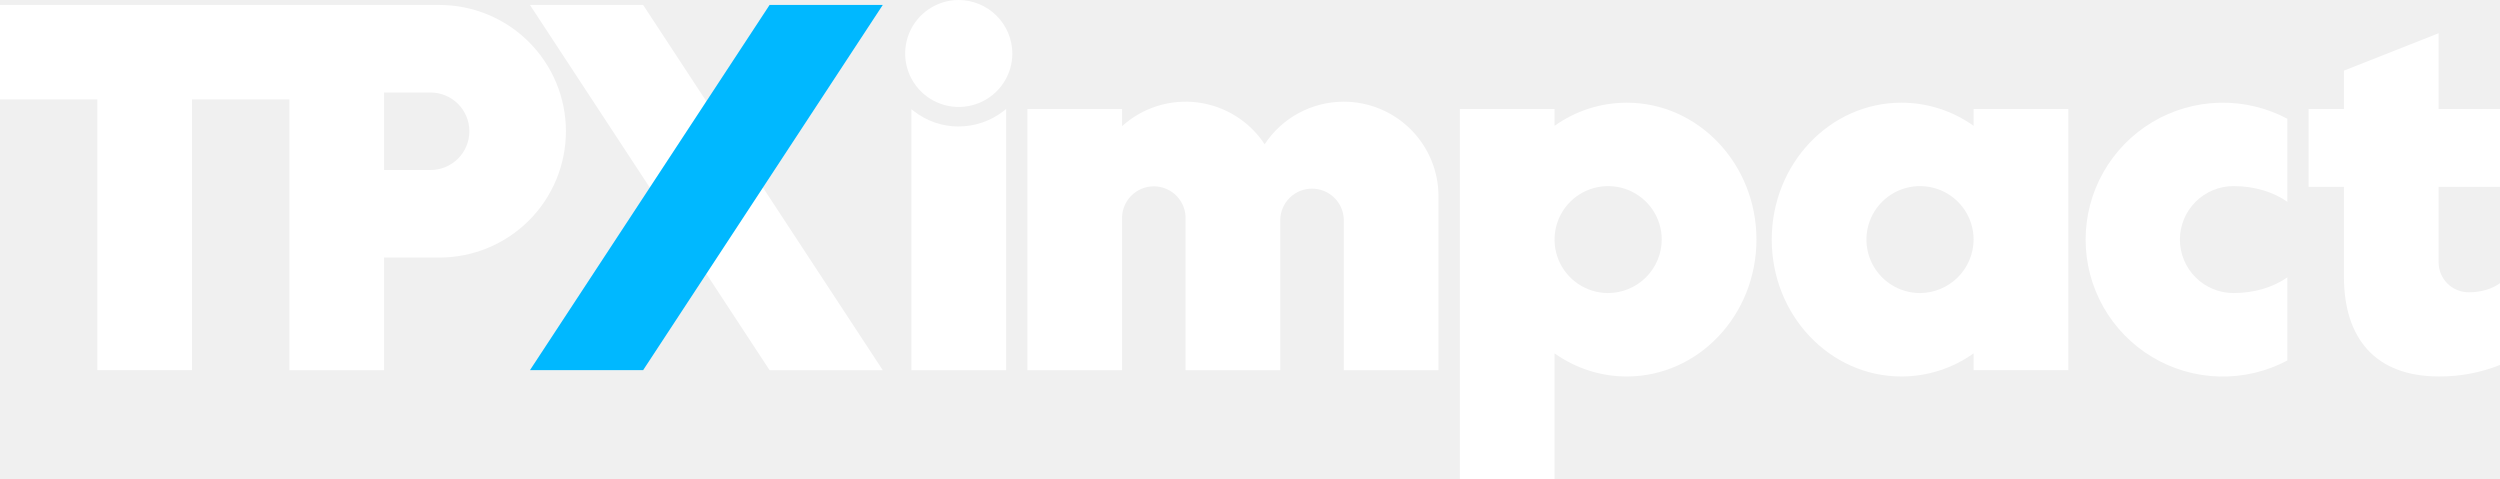
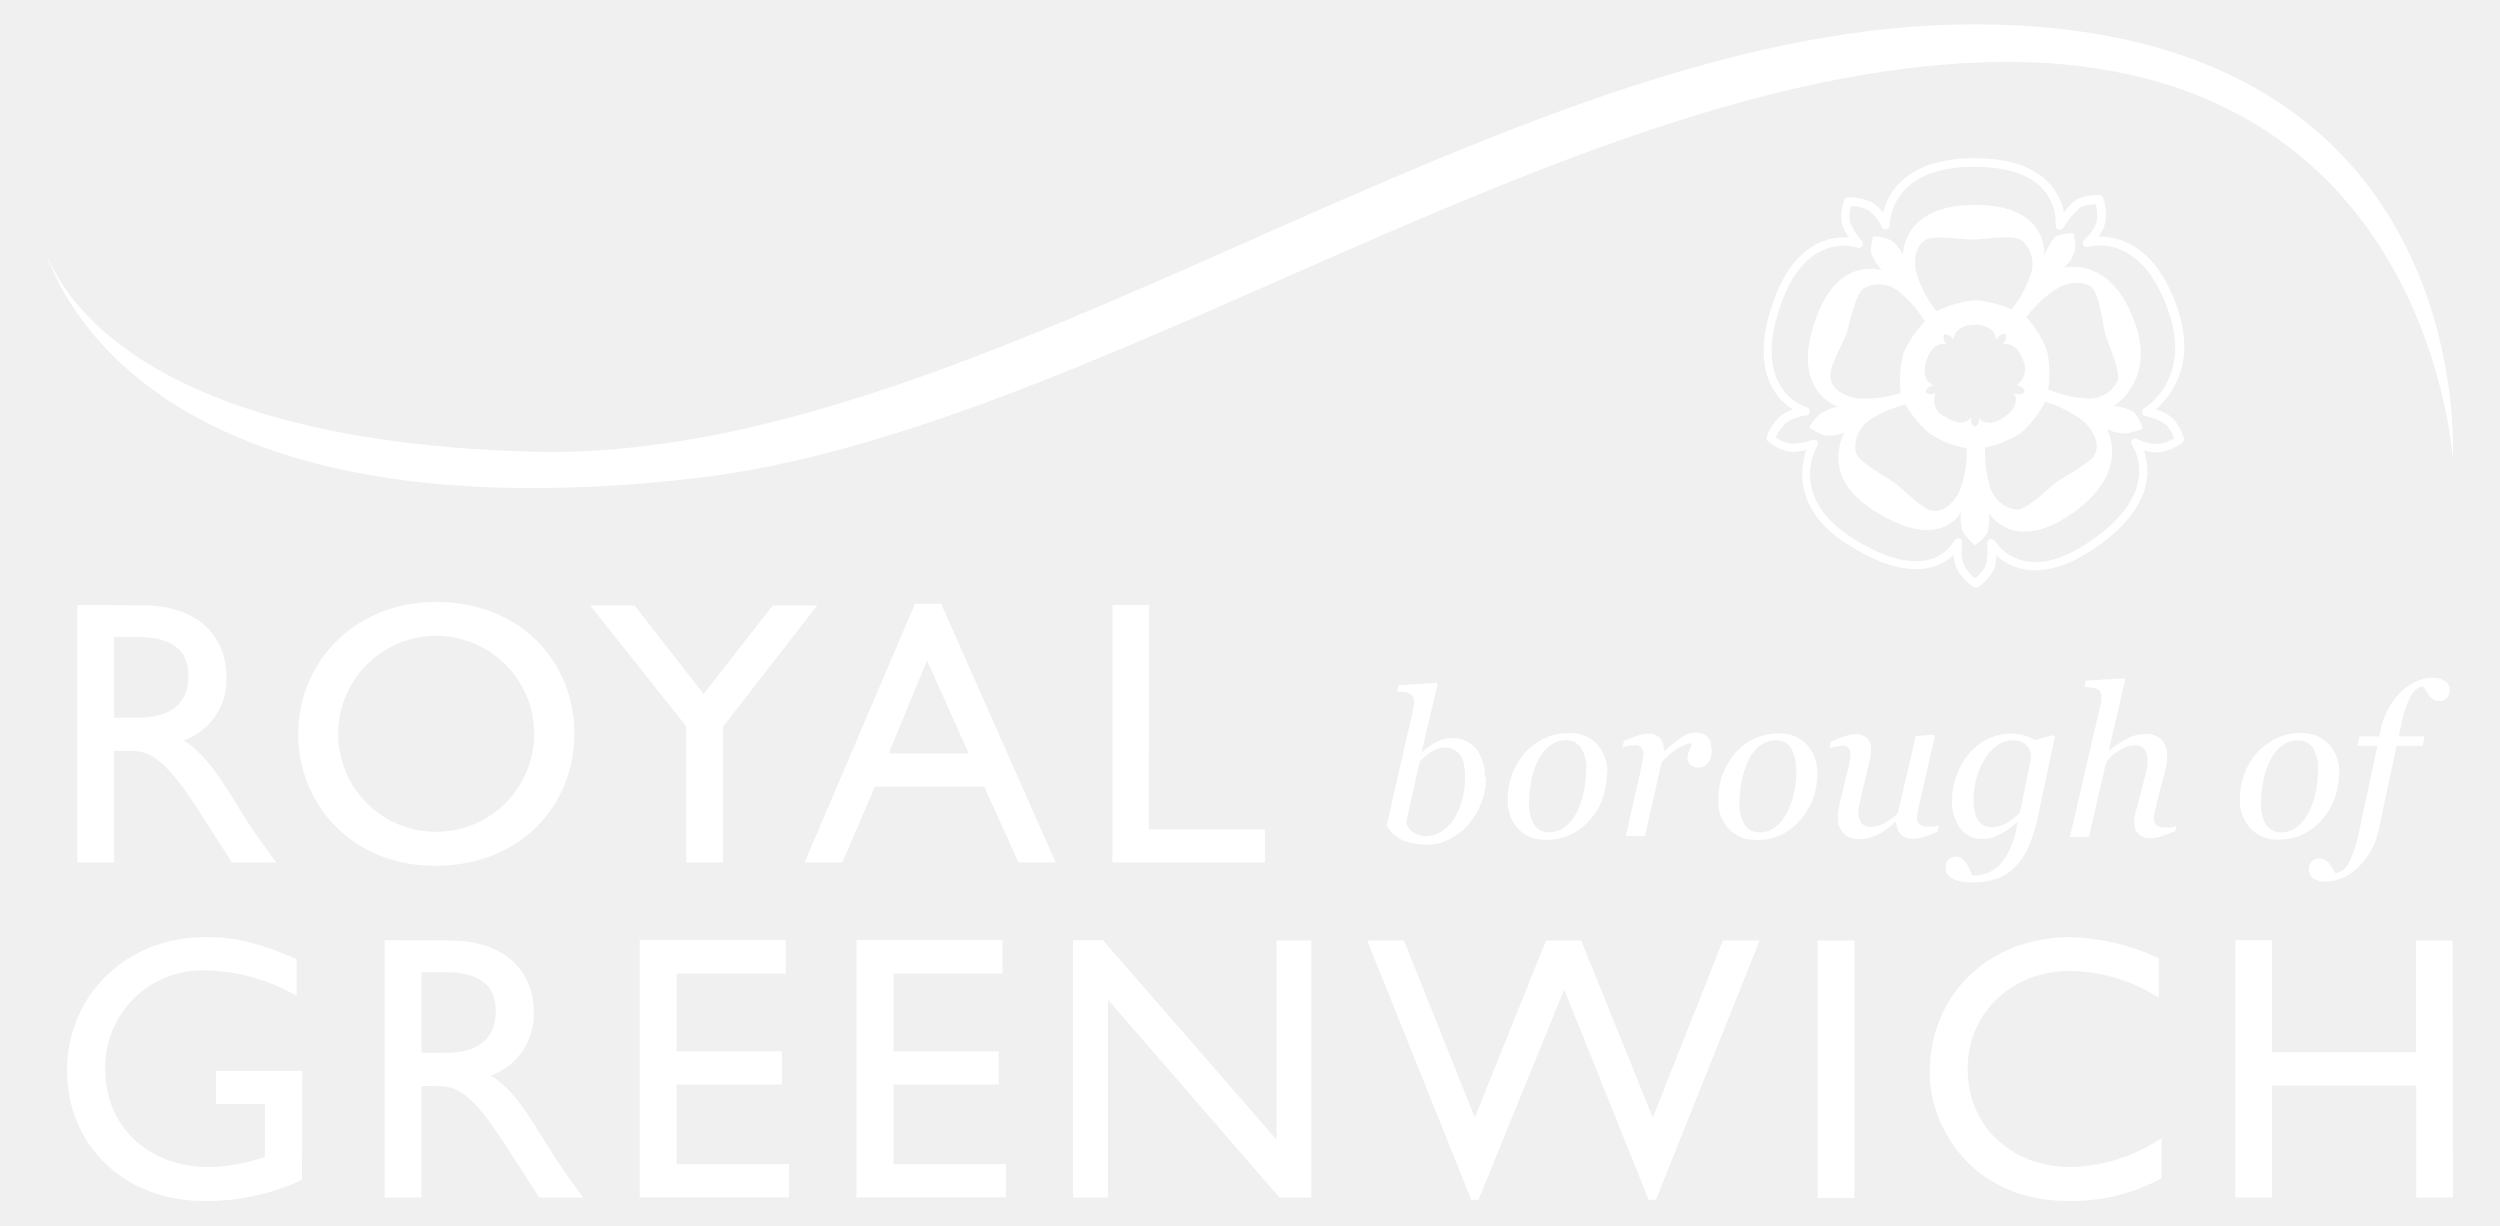
- <svg xmlns="http://www.w3.org/2000/svg" width="214" height="41" viewBox="0 0 214 41" fill="none">
-   <g clip-path="url(#clip0)">
-     <path d="M115.028 8.704C113.685 8.704 112.362 9.037 111.18 9.672C109.997 10.309 108.992 11.228 108.254 12.348C107.612 11.373 106.767 10.547 105.775 9.93C104.784 9.312 103.67 8.916 102.51 8.768C101.35 8.621 100.172 8.726 99.057 9.077C97.942 9.427 96.917 10.015 96.051 10.799V9.33H87.945V31.688H96.051V18.797C96.033 18.429 96.09 18.062 96.218 17.718C96.346 17.373 96.543 17.058 96.797 16.792C97.052 16.526 97.357 16.314 97.696 16.169C98.034 16.024 98.399 15.95 98.767 15.95C99.135 15.95 99.5 16.024 99.839 16.169C100.177 16.314 100.483 16.526 100.737 16.792C100.991 17.058 101.188 17.373 101.316 17.718C101.445 18.062 101.501 18.429 101.483 18.797V31.688H109.589V18.797C109.606 18.088 109.901 17.415 110.409 16.92C110.917 16.425 111.599 16.148 112.309 16.148C113.019 16.148 113.701 16.425 114.21 16.92C114.718 17.415 115.012 18.088 115.029 18.797V31.688H123.135V16.801C123.135 14.653 122.28 12.594 120.759 11.076C119.237 9.557 117.173 8.704 115.021 8.704" fill="#FFFFFF" />
-     <path d="M137.635 25.086C136.729 25.082 135.844 24.81 135.092 24.304C134.341 23.799 133.756 23.082 133.412 22.245C133.068 21.409 132.98 20.489 133.16 19.602C133.339 18.715 133.778 17.902 134.42 17.264C135.063 16.625 135.88 16.192 136.769 16.017C137.659 15.842 138.58 15.934 139.417 16.281C140.254 16.628 140.97 17.215 141.473 17.967C141.976 18.719 142.245 19.604 142.245 20.508C142.239 21.724 141.751 22.889 140.887 23.747C140.023 24.605 138.854 25.086 137.635 25.086ZM139.249 8.79C137.033 8.791 134.872 9.484 133.071 10.771V9.33H124.965V41H133.071V30.246C134.872 31.533 137.033 32.225 139.249 32.227C145.38 32.227 150.352 26.98 150.352 20.508C150.352 14.036 145.38 8.79 139.249 8.79Z" fill="#FFFFFF" />
-     <path d="M164.377 25.086C163.468 25.091 162.579 24.826 161.822 24.326C161.064 23.826 160.472 23.112 160.122 22.276C159.771 21.44 159.677 20.519 159.851 19.629C160.026 18.74 160.461 17.922 161.101 17.279C161.742 16.637 162.559 16.198 163.45 16.02C164.341 15.841 165.264 15.931 166.104 16.276C166.944 16.622 167.661 17.209 168.167 17.962C168.672 18.716 168.941 19.602 168.941 20.508C168.934 21.716 168.451 22.872 167.597 23.729C166.744 24.585 165.587 25.072 164.377 25.086ZM168.941 10.771C167.139 9.484 164.979 8.791 162.763 8.79C156.632 8.79 151.66 14.036 151.66 20.508C151.66 26.98 156.632 32.227 162.763 32.227C164.979 32.226 167.14 31.533 168.941 30.246V31.686H177.049V9.33H168.941V10.771Z" fill="#FFFFFF" />
-     <path d="M178.529 20.508C178.528 22.532 179.053 24.522 180.051 26.283C181.05 28.045 182.489 29.518 184.227 30.561C185.966 31.602 187.946 32.178 189.973 32.229C192.001 32.281 194.007 31.808 195.797 30.857V23.739C194.617 24.577 192.981 25.086 191.188 25.086C189.971 25.086 188.805 24.604 187.944 23.745C187.084 22.887 186.6 21.722 186.6 20.508C186.6 19.294 187.084 18.13 187.944 17.271C188.805 16.413 189.971 15.93 191.188 15.93C192.987 15.93 194.624 16.439 195.797 17.277V10.166C194.007 9.215 192.001 8.742 189.973 8.794C187.946 8.845 185.966 9.42 184.227 10.462C182.489 11.504 181.05 12.978 180.051 14.74C179.053 16.501 178.528 18.491 178.529 20.515" fill="#FFFFFF" />
-     <path d="M82.048 2.67531e-10C81.141 0.004 80.257 0.276 79.505 0.782C78.753 1.287 78.168 2.004 77.825 2.841C77.481 3.678 77.393 4.598 77.572 5.484C77.752 6.371 78.19 7.184 78.833 7.823C79.475 8.461 80.293 8.895 81.182 9.07C82.071 9.244 82.993 9.153 83.83 8.805C84.667 8.458 85.382 7.872 85.885 7.119C86.389 6.367 86.657 5.483 86.657 4.578C86.651 3.362 86.163 2.197 85.3 1.34C84.436 0.482 83.267 -1.31074e-05 82.048 2.67531e-10Z" fill="#FFFFFF" />
-     <path d="M82.039 10.828C80.658 10.826 79.317 10.364 78.23 9.514C78.157 9.458 78.087 9.399 78.018 9.342V31.688H86.123V9.33C86.049 9.391 85.975 9.452 85.899 9.511C84.795 10.366 83.437 10.829 82.039 10.825" fill="#FFFFFF" />
-     <path d="M214 15.998V9.33H208.745V2.845L200.64 6.045V9.33H197.619V15.998H200.64V23.682C200.64 28.971 203.338 32.224 208.768 32.224C210.56 32.239 212.337 31.904 214 31.238V24.239C213.341 24.722 212.415 25.019 211.33 25.019C210.652 25.023 210 24.759 209.516 24.286C209.032 23.812 208.755 23.167 208.745 22.491V15.998H214Z" fill="#FFFFFF" />
-     <path d="M36.854 14.552H32.875V7.919H36.854C37.736 7.919 38.581 8.269 39.204 8.891C39.828 9.512 40.178 10.356 40.178 11.236C40.178 12.115 39.828 12.959 39.204 13.581C38.581 14.203 37.736 14.552 36.854 14.552ZM37.608 0.425H0V8.509H8.331V31.686H16.437V8.509H24.77V31.688H32.875V22.047H37.608C40.482 22.047 43.238 20.908 45.27 18.881C47.301 16.853 48.443 14.103 48.443 11.236C48.443 8.368 47.301 5.618 45.27 3.591C43.238 1.563 40.482 0.424 37.608 0.424" fill="#FFFFFF" />
-     <path d="M45.364 0.424L65.877 31.688H75.565L55.052 0.424H45.364Z" fill="#FFFFFF" />
-     <path d="M55.052 31.686L75.565 0.424H65.877L45.364 31.686H55.052Z" fill="#00B8FF" />
-   </g>
-   <defs>
-     <clipPath id="clip0">
-       <rect width="214" height="41" fill="white" />
-     </clipPath>
-   </defs>
+ <svg xmlns="http://www.w3.org/2000/svg" width="204" height="100" viewBox="0 0 204 100" fill="none">
+   <path d="M9.31 58.56H11.25C14.48 58.56 15.4 56.9 15.37 55.15C15.37 53.15 14.17 51.98 11.25 51.98H9.31V58.56ZM11.59 49.39C15.84 49.39 18.48 51.64 18.48 55.27C18.523 56.386 18.209 57.486 17.583 58.411C16.957 59.335 16.052 60.036 15 60.41C16.9 61.67 18.07 63.61 19.67 66.22C20.56 67.67 21.09 68.38 22.53 70.37H18.93L16.16 66.07C13.39 61.76 12.16 61.27 10.59 61.27H9.31V70.37H6.31V49.37L11.59 49.39ZM35.59 67.88C37.172 67.88 38.719 67.411 40.035 66.532C41.35 65.653 42.376 64.403 42.981 62.941C43.587 61.48 43.745 59.871 43.436 58.319C43.128 56.767 42.366 55.342 41.247 54.223C40.128 53.104 38.703 52.342 37.151 52.034C35.599 51.725 33.99 51.883 32.529 52.489C31.067 53.094 29.817 54.12 28.938 55.435C28.059 56.751 27.59 58.298 27.59 59.88C27.59 62.002 28.433 64.037 29.933 65.537C31.433 67.037 33.468 67.88 35.59 67.88ZM35.59 49.12C42.51 49.12 46.87 54.04 46.87 59.88C46.87 65.55 42.63 70.65 35.52 70.65C28.66 70.65 24.33 65.57 24.33 59.88C24.33 54.19 28.79 49.12 35.59 49.12M63.06 49.4H66.69L59 59.3V70.37H56V59.27L48.15 49.4H51.78L57.41 56.63L63.06 49.4ZM72.52 61.48H79.04L75.65 53.89L72.52 61.48ZM86.14 70.37H83.11L80.31 64.19H71.39L68.74 70.37H65.66L74.66 49.27H76.8L86.14 70.37ZM93.74 67.67H103.22V70.37H90.77V49.37H93.77L93.74 67.67ZM24.64 96.28C22.136 97.446 19.402 98.034 16.64 98C10.21 98 5.47 93.51 5.47 87.35C5.47 81.19 10.33 76.47 16.73 76.47C19.19 76.47 20.91 76.87 24.2 78.25V81.25C21.907 79.93 19.315 79.218 16.67 79.18C15.624 79.159 14.585 79.345 13.611 79.727C12.638 80.109 11.75 80.68 10.998 81.407C10.246 82.133 9.645 83.002 9.23 83.962C8.815 84.922 8.594 85.954 8.58 87V87.23C8.58 91.91 12.08 95.23 17.07 95.23C18.62 95.19 20.155 94.91 21.62 94.4V90.09H17.62V87.39H24.67L24.64 96.28ZM34.39 85.91H36.33C39.56 85.91 40.48 84.25 40.45 82.49C40.45 80.49 39.25 79.33 36.33 79.33H34.39V85.91ZM36.67 76.74C40.91 76.74 43.56 78.99 43.56 82.62C43.595 83.738 43.274 84.838 42.643 85.762C42.012 86.686 41.104 87.385 40.05 87.76C42 89 43.13 91 44.73 93.57C45.62 95.02 46.14 95.73 47.59 97.72H44L41.23 93.42C38.46 89.11 37.23 88.62 35.66 88.62H34.39V97.72H31.39V76.72L36.67 76.74ZM64.11 79.45H55.22V85.79H63.8V88.49H55.22V95H64.39V97.7H52.2V76.7H64.11V79.45ZM81.8 79.45H72.91V85.79H81.49V88.49H72.91V95H82.08V97.7H69.89V76.7H81.8V79.45ZM107 97.72H104.41L90.41 81.57V97.72H87.56V76.72H90L104.17 93V76.74H107V97.72ZM135.12 97.91H134.53L127.64 80.74L120.64 97.91H120.06L111.56 76.74H114.56L120.34 91.2L126.16 76.74H129.02L134.87 91.2L140.59 76.74H143.59L135.12 97.91ZM148.32 76.75H151.32V97.75H148.32V76.75ZM176.16 81.42C174.002 80.029 171.497 79.271 168.93 79.23C164.13 79.23 160.56 82.65 160.56 87.23C160.56 91.81 164.01 95.23 169.05 95.23C171.669 95.151 174.211 94.329 176.38 92.86V96.15C174.048 97.411 171.43 98.049 168.78 98C160.9 98 157.46 91.94 157.46 87.54C157.46 81.14 162.28 76.47 168.97 76.47C171.459 76.547 173.906 77.132 176.16 78.19V81.42ZM200.16 97.72H197.16V88.59H185.4V97.72H182.4V76.72H185.4V85.86H197.14V76.74H200.14L200.16 97.72ZM129.45 62.79C129.488 62.161 129.331 61.536 129 61C128.864 60.807 128.682 60.652 128.471 60.547C128.26 60.442 128.026 60.392 127.79 60.4C127.319 60.4 126.86 60.551 126.48 60.83C126.008 61.19 125.642 61.67 125.42 62.22C125.188 62.737 125.023 63.281 124.93 63.84C124.827 64.381 124.773 64.93 124.77 65.48C124.729 66.11 124.871 66.739 125.18 67.29C125.314 67.493 125.5 67.657 125.717 67.766C125.935 67.874 126.177 67.924 126.42 67.91C126.902 67.918 127.371 67.751 127.74 67.44C128.139 67.119 128.46 66.712 128.68 66.25C128.934 65.741 129.116 65.199 129.22 64.64C129.357 64.029 129.424 63.406 129.42 62.78M131.12 63.1C131.121 63.78 131.01 64.456 130.79 65.1C130.581 65.74 130.24 66.329 129.79 66.83C129.368 67.35 128.84 67.772 128.24 68.07C127.588 68.391 126.867 68.549 126.14 68.53C125.724 68.546 125.309 68.475 124.921 68.322C124.534 68.169 124.183 67.936 123.89 67.64C123.593 67.316 123.364 66.936 123.216 66.522C123.068 66.108 123.005 65.669 123.03 65.23C123.022 64.52 123.147 63.814 123.4 63.15C123.63 62.532 123.969 61.959 124.4 61.46C124.847 60.958 125.391 60.553 126 60.27C126.623 59.967 127.307 59.813 128 59.82C128.431 59.795 128.862 59.864 129.264 60.021C129.666 60.178 130.03 60.42 130.33 60.73C130.901 61.388 131.198 62.24 131.16 63.11M139.69 61.18C139.69 61.355 139.67 61.529 139.63 61.7C139.592 61.863 139.528 62.018 139.44 62.16C139.354 62.297 139.242 62.416 139.11 62.51C138.951 62.596 138.771 62.638 138.59 62.63C138.469 62.639 138.347 62.623 138.231 62.584C138.116 62.544 138.01 62.482 137.92 62.4C137.781 62.27 137.698 62.09 137.69 61.9C137.699 61.702 137.739 61.506 137.81 61.32L138.08 60.68H137.74C137.551 60.739 137.367 60.812 137.19 60.9C136.928 61.029 136.683 61.191 136.46 61.38C136.138 61.629 135.843 61.91 135.58 62.22L134.23 68.22H132.67L133.89 62.8C133.904 62.596 133.944 62.394 134.01 62.2C134.051 62.002 134.078 61.802 134.09 61.6C134.133 61.437 134.11 61.264 134.025 61.117C133.941 60.971 133.803 60.864 133.64 60.82C133.526 60.785 133.404 60.785 133.29 60.82C133.131 60.82 132.973 60.84 132.82 60.88L132.38 60.99L132.51 60.45C132.883 60.282 133.268 60.138 133.66 60.02C133.942 59.93 134.234 59.879 134.53 59.87C134.706 59.855 134.883 59.881 135.048 59.945C135.212 60.009 135.36 60.11 135.48 60.24C135.699 60.559 135.802 60.944 135.77 61.33V61.33C136.247 60.899 136.748 60.495 137.27 60.12C137.583 59.899 137.957 59.78 138.34 59.78C138.516 59.778 138.691 59.801 138.86 59.85C139.021 59.882 139.17 59.958 139.29 60.07C139.407 60.187 139.499 60.326 139.56 60.48C139.622 60.694 139.649 60.917 139.64 61.14M146.54 62.79C146.581 62.169 146.438 61.55 146.13 61.01C145.994 60.815 145.81 60.658 145.597 60.553C145.384 60.448 145.147 60.399 144.91 60.41C144.439 60.41 143.98 60.561 143.6 60.84C143.15 61.207 142.805 61.687 142.6 62.23C142.359 62.744 142.19 63.289 142.1 63.85C141.997 64.391 141.943 64.94 141.94 65.49C141.897 66.122 142.043 66.752 142.36 67.3C142.494 67.503 142.68 67.667 142.897 67.776C143.115 67.884 143.357 67.934 143.6 67.92C144.082 67.923 144.549 67.757 144.92 67.45C145.311 67.124 145.628 66.718 145.85 66.26C146.103 65.75 146.288 65.208 146.4 64.65C146.528 64.038 146.591 63.415 146.59 62.79M148.3 63.11C148.301 63.79 148.19 64.466 147.97 65.11C147.748 65.744 147.409 66.331 146.97 66.84C146.543 67.355 146.016 67.776 145.42 68.08C144.768 68.401 144.047 68.559 143.32 68.54C142.904 68.556 142.489 68.485 142.101 68.332C141.714 68.179 141.363 67.946 141.07 67.65C140.773 67.326 140.544 66.946 140.396 66.532C140.248 66.118 140.185 65.679 140.21 65.24C140.204 64.531 140.326 63.826 140.57 63.16C140.81 62.547 141.148 61.976 141.57 61.47C141.998 60.979 142.522 60.581 143.11 60.3C143.734 60.002 144.418 59.848 145.11 59.85C145.541 59.825 145.972 59.894 146.374 60.051C146.776 60.208 147.14 60.45 147.44 60.76C148.02 61.413 148.321 62.267 148.28 63.14M154.72 67.08H154.67C154.42 67.29 154.17 67.48 153.94 67.65C153.518 67.983 153.036 68.23 152.52 68.38C152.242 68.45 151.956 68.481 151.67 68.47C151.442 68.485 151.213 68.451 150.999 68.37C150.785 68.288 150.591 68.162 150.43 68C150.277 67.839 150.159 67.649 150.082 67.441C150.004 67.233 149.97 67.012 149.98 66.79C149.97 66.63 149.97 66.47 149.98 66.31C150.018 66.034 150.071 65.76 150.14 65.49L150.78 62.84C150.84 62.6 150.89 62.38 150.92 62.19C150.96 62.013 150.98 61.832 150.98 61.65C151.012 61.541 151.014 61.425 150.986 61.315C150.957 61.204 150.899 61.104 150.818 61.024C150.737 60.944 150.636 60.887 150.525 60.86C150.415 60.833 150.299 60.836 150.19 60.87C150.034 60.873 149.88 60.897 149.73 60.94L149.28 61.05L149.41 60.51C149.783 60.338 150.167 60.191 150.56 60.07C150.819 59.982 151.088 59.928 151.36 59.91C151.54 59.894 151.72 59.915 151.892 59.97C152.064 60.025 152.223 60.113 152.36 60.23C152.469 60.35 152.553 60.49 152.606 60.643C152.659 60.796 152.681 60.958 152.67 61.12C152.68 61.257 152.68 61.394 152.67 61.53C152.655 61.706 152.622 61.881 152.57 62.05L151.83 65.14C151.806 65.361 151.759 65.579 151.69 65.79C151.663 65.945 151.647 66.102 151.64 66.26C151.623 66.575 151.707 66.886 151.88 67.15C151.975 67.259 152.094 67.345 152.228 67.4C152.361 67.456 152.506 67.48 152.65 67.47C153.03 67.463 153.403 67.367 153.74 67.19C154.159 66.968 154.541 66.681 154.87 66.34L156.33 60.05L157.79 59.95L157.89 60.07L156.65 65.45C156.59 65.68 156.55 65.91 156.5 66.14C156.467 66.302 156.444 66.465 156.43 66.63C156.416 66.747 156.427 66.866 156.463 66.978C156.499 67.091 156.56 67.194 156.64 67.28C156.841 67.411 157.081 67.471 157.32 67.45H157.77C157.923 67.428 158.074 67.391 158.22 67.34L158.09 67.88C157.71 68.04 157.32 68.18 156.93 68.3C156.656 68.392 156.369 68.439 156.08 68.44C155.895 68.456 155.708 68.428 155.535 68.361C155.361 68.293 155.206 68.187 155.08 68.05C154.851 67.799 154.729 67.469 154.74 67.13M165.74 61.78C165.741 61.617 165.718 61.456 165.67 61.3C165.616 61.131 165.523 60.977 165.4 60.85C165.273 60.709 165.116 60.6 164.94 60.53C164.708 60.44 164.459 60.399 164.21 60.41C163.776 60.412 163.353 60.548 163 60.8C162.6 61.088 162.26 61.452 162 61.87C161.692 62.345 161.459 62.864 161.31 63.41C161.131 63.997 161.04 64.607 161.04 65.22C161.041 65.525 161.068 65.829 161.12 66.13C161.159 66.382 161.24 66.625 161.36 66.85C161.468 67.051 161.631 67.218 161.83 67.33C162.059 67.456 162.319 67.514 162.58 67.5C162.989 67.492 163.388 67.379 163.74 67.17C164.138 66.926 164.504 66.633 164.83 66.3L165.74 61.78ZM164.62 67.13H164.57L164.09 67.51C163.887 67.668 163.673 67.812 163.45 67.94C163.208 68.09 162.95 68.211 162.68 68.3C162.401 68.4 162.106 68.451 161.81 68.45C161.452 68.471 161.094 68.403 160.768 68.253C160.442 68.103 160.157 67.876 159.94 67.59C159.468 66.897 159.24 66.067 159.29 65.23C159.291 64.546 159.42 63.867 159.67 63.23C159.902 62.597 160.24 62.009 160.67 61.49C161.093 60.999 161.61 60.598 162.19 60.31C163.116 59.833 164.19 59.729 165.19 60.02C165.492 60.1 165.781 60.221 166.05 60.38L167.58 59.99L167.68 60.11L166.28 66.7C166.107 67.573 165.832 68.422 165.46 69.23C165.19 69.845 164.799 70.399 164.31 70.86C163.892 71.259 163.389 71.56 162.84 71.74C162.245 71.927 161.623 72.014 161 72C160.617 72.008 160.234 71.972 159.86 71.89C159.618 71.833 159.388 71.735 159.18 71.6C159.029 71.508 158.911 71.372 158.84 71.21C158.781 71.074 158.75 70.928 158.75 70.78C158.744 70.548 158.826 70.323 158.98 70.15C159.057 70.066 159.151 70 159.257 69.956C159.362 69.913 159.476 69.894 159.59 69.9C159.783 69.893 159.971 69.957 160.12 70.08C160.252 70.192 160.369 70.32 160.47 70.46C160.573 70.628 160.667 70.802 160.75 70.98C160.84 71.18 160.9 71.33 160.95 71.43H161.2C161.543 71.42 161.882 71.349 162.2 71.22C162.581 71.078 162.924 70.849 163.2 70.55C163.54 70.16 163.819 69.722 164.03 69.25C164.319 68.582 164.521 67.88 164.63 67.16M177.63 67.28L177.5 67.82C177 68.02 176.61 68.16 176.33 68.26C176.059 68.349 175.775 68.392 175.49 68.39C175.309 68.403 175.127 68.38 174.955 68.322C174.784 68.263 174.625 68.171 174.49 68.05C174.381 67.936 174.295 67.801 174.238 67.653C174.182 67.506 174.155 67.348 174.16 67.19C174.15 67.057 174.15 66.923 174.16 66.79C174.186 66.611 174.223 66.434 174.27 66.26L175.09 63.15C175.15 62.91 175.2 62.69 175.24 62.49C175.25 62.337 175.25 62.183 175.24 62.03C175.257 61.711 175.162 61.396 174.97 61.14C174.877 61.026 174.756 60.938 174.62 60.882C174.484 60.826 174.336 60.805 174.19 60.82C173.787 60.831 173.394 60.949 173.05 61.16C172.6 61.42 172.201 61.759 171.87 62.16L170.45 68.3H168.9L171.4 57.53C171.41 57.417 171.433 57.307 171.47 57.2C171.48 57.104 171.48 57.006 171.47 56.91C171.482 56.75 171.448 56.59 171.37 56.45C171.301 56.339 171.2 56.252 171.08 56.2C170.94 56.142 170.791 56.108 170.64 56.1L170.08 56.04L170.2 55.54L173.32 55.35L173.41 55.48L172.07 61.26C172.547 60.879 173.059 60.544 173.6 60.26C174.071 60.012 174.598 59.888 175.13 59.9C175.359 59.886 175.588 59.919 175.803 59.998C176.019 60.078 176.215 60.201 176.38 60.36C176.533 60.523 176.651 60.715 176.729 60.924C176.806 61.134 176.84 61.357 176.83 61.58V62.11C176.8 62.37 176.75 62.628 176.68 62.88L175.98 65.56C175.951 65.767 175.904 65.971 175.84 66.17C175.799 66.347 175.772 66.528 175.76 66.71C175.746 66.827 175.757 66.946 175.793 67.058C175.829 67.171 175.89 67.273 175.97 67.36C176.176 67.489 176.418 67.549 176.66 67.53C176.81 67.54 176.96 67.54 177.11 67.53C177.266 67.501 177.42 67.46 177.57 67.41M189.15 62.79C189.193 62.168 189.046 61.547 188.73 61.01C188.597 60.815 188.415 60.657 188.203 60.552C187.992 60.447 187.756 60.398 187.52 60.41C187.049 60.41 186.59 60.561 186.21 60.84C185.741 61.2 185.378 61.681 185.16 62.23C184.919 62.744 184.75 63.289 184.66 63.85C184.557 64.391 184.503 64.94 184.5 65.49C184.459 66.12 184.601 66.749 184.91 67.3C185.047 67.503 185.234 67.667 185.453 67.775C185.672 67.884 185.916 67.934 186.16 67.92C186.639 67.925 187.104 67.758 187.47 67.45C187.869 67.129 188.19 66.722 188.41 66.26C188.663 65.75 188.848 65.208 188.96 64.65C189.088 64.038 189.151 63.415 189.15 62.79M190.86 63.11C190.858 63.791 190.743 64.467 190.52 65.11C190.3 65.745 189.961 66.332 189.52 66.84C189.097 67.339 188.581 67.75 188 68.05C187.344 68.371 186.62 68.529 185.89 68.51C185.475 68.525 185.062 68.453 184.677 68.3C184.291 68.147 183.942 67.915 183.65 67.62C183.052 66.964 182.739 66.097 182.78 65.21C182.772 64.5 182.897 63.794 183.15 63.13C183.38 62.512 183.719 61.939 184.15 61.44C184.588 60.951 185.118 60.554 185.71 60.27C186.333 59.967 187.017 59.813 187.71 59.82C188.141 59.795 188.572 59.864 188.974 60.021C189.376 60.178 189.74 60.42 190.04 60.73C190.62 61.383 190.921 62.237 190.88 63.11M195.56 60.86L194.09 67.76C193.861 68.908 193.281 69.957 192.43 70.76C191.748 71.475 190.817 71.897 189.83 71.94C189.449 71.969 189.069 71.871 188.75 71.66C188.641 71.576 188.553 71.469 188.493 71.346C188.432 71.222 188.4 71.087 188.4 70.95C188.399 70.721 188.477 70.499 188.62 70.32C188.694 70.226 188.791 70.151 188.9 70.102C189.01 70.053 189.13 70.032 189.25 70.04C189.408 70.039 189.563 70.081 189.7 70.16C189.837 70.228 189.957 70.328 190.05 70.45C190.149 70.57 190.239 70.697 190.32 70.83L190.57 71.25C190.812 71.211 191.041 71.11 191.233 70.958C191.426 70.806 191.576 70.607 191.67 70.38C192.041 69.641 192.307 68.853 192.46 68.04L194 60.86H192.37L192.54 60.09H194.15L194.27 59.53C194.393 58.917 194.609 58.327 194.91 57.78C195.176 57.293 195.513 56.848 195.91 56.46C196.264 56.105 196.681 55.821 197.14 55.62C197.554 55.427 198.003 55.321 198.46 55.31C198.846 55.278 199.231 55.381 199.55 55.6C199.659 55.681 199.747 55.786 199.806 55.908C199.865 56.03 199.894 56.164 199.89 56.3C199.89 56.529 199.82 56.752 199.69 56.94C199.612 57.033 199.514 57.105 199.403 57.152C199.291 57.199 199.17 57.219 199.05 57.21C198.892 57.219 198.736 57.181 198.6 57.1C198.462 57.029 198.342 56.926 198.25 56.8C198.149 56.678 198.058 56.548 197.98 56.41C197.91 56.29 197.83 56.15 197.73 56C197.514 56.036 197.31 56.124 197.136 56.257C196.962 56.389 196.823 56.562 196.73 56.76C196.34 57.531 196.07 58.357 195.93 59.21L195.74 60.09H197.85L197.67 60.86H195.56ZM3.35 19.24C3.35 19.24 5.65 35.87 43.53 36.86C80 37.81 121.76 2.64 159.88 2C202.49 1.3 200.14 37.46 200.14 37.46C200.14 37.46 198.22 3.72 161.62 5.09C127.21 6.39 89.05 35.17 56.92 39C7.91 44.7 3.35 19.24 3.35 19.24ZM177.25 34.08C176.85 33.779 176.4 33.552 175.92 33.41C177.05 32.41 179.28 29.82 177.68 25.15C175.93 20.07 172.98 19.31 171.37 19.31H171.23C171.499 18.972 171.69 18.58 171.79 18.16C171.882 17.49 171.828 16.807 171.63 16.16C171.608 16.095 171.566 16.038 171.511 15.997C171.455 15.956 171.389 15.932 171.32 15.93C170.666 15.888 170.013 16.012 169.42 16.29C169.03 16.581 168.692 16.936 168.42 17.34C168.26 16.465 167.854 15.653 167.25 15C166.01 13.61 163.94 12.91 161.09 12.91C158.35 12.91 156.29 13.61 154.97 14.97C154.32 15.63 153.867 16.457 153.66 17.36C153.42 17.018 153.11 16.732 152.75 16.52C152.142 16.239 151.48 16.092 150.81 16.09C150.743 16.093 150.678 16.115 150.623 16.154C150.568 16.193 150.525 16.247 150.5 16.31C150.261 16.927 150.189 17.596 150.29 18.25C150.42 18.656 150.616 19.038 150.87 19.38C150.005 19.313 149.139 19.479 148.36 19.86C146.75 20.64 145.52 22.26 144.68 24.69C143.68 27.52 143.68 29.84 144.58 31.57C144.985 32.331 145.585 32.97 146.32 33.42C145.933 33.536 145.57 33.723 145.25 33.97C144.77 34.441 144.398 35.011 144.16 35.64C144.136 35.704 144.133 35.775 144.151 35.841C144.169 35.907 144.207 35.966 144.26 36.01C144.775 36.443 145.391 36.738 146.05 36.87C146.506 36.884 146.962 36.827 147.4 36.7C146.9 38.13 146.33 41.48 150.54 44.27C153.36 46.13 155.76 46.8 157.66 46.27C158.319 46.092 158.922 45.747 159.41 45.27C159.422 45.653 159.507 46.029 159.66 46.38C159.988 46.972 160.446 47.481 161 47.87C161.059 47.909 161.129 47.93 161.2 47.93H161.38C161.922 47.566 162.371 47.08 162.69 46.51C162.827 46.131 162.902 45.733 162.91 45.33C163.495 45.877 164.217 46.254 165 46.42C166.79 46.82 168.86 46.2 171.16 44.58C173.46 42.96 174.87 41.13 175.16 39.24C175.3 38.404 175.22 37.546 174.93 36.75C175.356 36.888 175.804 36.942 176.25 36.91C176.912 36.79 177.538 36.52 178.08 36.12C178.134 36.079 178.175 36.023 178.199 35.959C178.222 35.895 178.226 35.826 178.21 35.76C178.029 35.131 177.699 34.555 177.25 34.08ZM176.16 36.23C175.542 36.232 174.932 36.088 174.38 35.81C174.313 35.778 174.237 35.769 174.164 35.785C174.092 35.802 174.027 35.842 173.98 35.9C173.932 35.958 173.906 36.03 173.906 36.105C173.906 36.18 173.932 36.252 173.98 36.31C174.488 37.16 174.672 38.165 174.5 39.14C174.21 40.84 172.95 42.49 170.76 44.03C168.57 45.57 166.76 46.11 165.15 45.77C164.185 45.551 163.341 44.972 162.79 44.15C162.751 44.083 162.689 44.032 162.616 44.004C162.544 43.977 162.464 43.975 162.39 44C162.316 44.021 162.252 44.068 162.21 44.132C162.168 44.196 162.15 44.274 162.16 44.35C162.228 44.967 162.18 45.591 162.02 46.19C161.811 46.586 161.514 46.929 161.15 47.19C160.779 46.892 160.473 46.521 160.25 46.1C160.052 45.518 160.008 44.895 160.12 44.29C160.131 44.216 160.117 44.141 160.081 44.076C160.045 44.011 159.988 43.96 159.92 43.93H159.78C159.729 43.928 159.679 43.939 159.633 43.961C159.588 43.984 159.549 44.018 159.52 44.06L159.47 44.13C159.031 44.881 158.311 45.428 157.47 45.65C155.78 46.12 153.47 45.45 150.9 43.73C145.97 40.47 148.18 36.55 148.28 36.38C148.319 36.322 148.339 36.255 148.339 36.185C148.339 36.116 148.319 36.048 148.28 35.99C148.236 35.937 148.177 35.899 148.111 35.881C148.045 35.863 147.974 35.866 147.91 35.89C147.34 36.1 146.738 36.211 146.13 36.22C145.685 36.138 145.266 35.949 144.91 35.67C145.104 35.238 145.379 34.848 145.72 34.52C146.229 34.172 146.817 33.959 147.43 33.9C147.504 33.882 147.569 33.839 147.616 33.779C147.663 33.72 147.688 33.646 147.688 33.57C147.688 33.494 147.663 33.42 147.616 33.361C147.569 33.301 147.504 33.258 147.43 33.24C146.437 32.898 145.618 32.18 145.15 31.24C144.33 29.69 144.37 27.56 145.29 24.92C147.38 18.86 151.36 20.14 151.53 20.2C151.574 20.221 151.621 20.232 151.669 20.233C151.718 20.235 151.766 20.225 151.81 20.206C151.855 20.187 151.895 20.159 151.927 20.124C151.96 20.088 151.985 20.046 152 20C152.02 19.945 152.026 19.885 152.015 19.827C152.004 19.769 151.979 19.715 151.94 19.67C151.518 19.205 151.179 18.671 150.94 18.09C150.879 17.657 150.92 17.215 151.06 16.8C151.535 16.817 152.002 16.933 152.43 17.14C152.926 17.488 153.317 17.965 153.56 18.52C153.589 18.593 153.644 18.652 153.714 18.687C153.784 18.722 153.864 18.73 153.94 18.71C154.017 18.692 154.085 18.649 154.134 18.587C154.183 18.525 154.21 18.449 154.21 18.37C154.249 17.273 154.699 16.231 155.47 15.45C156.65 14.23 158.55 13.61 161.09 13.61C163.73 13.61 165.63 14.23 166.74 15.47C167.44 16.272 167.799 17.317 167.74 18.38C167.73 18.456 167.748 18.534 167.79 18.598C167.832 18.662 167.896 18.709 167.97 18.73C168.041 18.759 168.12 18.761 168.192 18.735C168.264 18.709 168.324 18.657 168.36 18.59C168.733 17.97 169.198 17.41 169.74 16.93C170.143 16.751 170.579 16.659 171.02 16.66C171.141 17.12 171.169 17.599 171.1 18.07C170.907 18.645 170.562 19.157 170.1 19.55C170.033 19.602 169.987 19.675 169.969 19.757C169.95 19.839 169.961 19.925 170 20C170.038 20.066 170.097 20.117 170.168 20.145C170.239 20.172 170.318 20.174 170.39 20.15C170.57 20.1 174.71 18.88 176.96 25.43C178.86 30.94 175.1 33.23 174.96 33.32C174.901 33.353 174.853 33.403 174.823 33.464C174.793 33.525 174.781 33.593 174.79 33.66C174.799 33.728 174.829 33.791 174.875 33.842C174.922 33.892 174.983 33.926 175.05 33.94C175.659 34.068 176.239 34.309 176.76 34.65C177.059 34.971 177.284 35.353 177.42 35.77C177.033 36.003 176.606 36.159 176.16 36.23ZM174.16 33.64C173.645 33.348 173.071 33.173 172.48 33.13C172.48 33.13 175.87 31.13 174.24 26.43C172.3 20.8 168.43 21.84 168.43 21.84C168.837 21.475 169.14 21.009 169.31 20.49C169.381 19.997 169.34 19.495 169.19 19.02C168.716 19 168.244 19.089 167.81 19.28C167.31 19.57 166.81 20.87 166.81 20.87C166.81 20.87 167.29 16.7 161.12 16.72C155.12 16.72 155.29 20.85 155.29 20.85C155.073 20.352 154.728 19.921 154.29 19.6C153.837 19.397 153.346 19.291 152.85 19.29C152.692 19.735 152.637 20.21 152.69 20.68C152.888 21.189 153.18 21.658 153.55 22.06C153.55 22.06 149.97 20.81 148.16 26.06C146 32 150 33.18 150 33.18C149.459 33.27 148.946 33.482 148.5 33.8C148.154 34.106 147.857 34.463 147.62 34.86C148.034 35.178 148.506 35.413 149.01 35.55C149.52 35.564 150.028 35.486 150.51 35.32C150.51 35.32 148.45 38.72 152.71 41.53C158.36 45.27 160.04 41.75 160.04 41.75C159.947 42.296 159.992 42.856 160.17 43.38C160.421 43.814 160.762 44.189 161.17 44.48C161.575 44.227 161.917 43.885 162.17 43.48C162.313 42.953 162.357 42.403 162.3 41.86C162.3 41.86 164.3 45.29 169.14 41.86C173.98 38.43 171.91 35 171.91 35C172.402 35.251 172.948 35.378 173.5 35.37C173.962 35.296 174.413 35.162 174.84 34.97C174.711 34.479 174.471 34.024 174.14 33.64H174.16ZM157.36 19.49C158.14 19.23 160.44 19.58 161.14 19.55C161.84 19.52 164.42 19.11 165.02 19.64C165.41 20.002 165.68 20.476 165.793 20.996C165.905 21.516 165.856 22.059 165.65 22.55C165.3 23.526 164.793 24.438 164.15 25.25C163.201 24.827 162.186 24.573 161.15 24.5C160.059 24.598 158.996 24.903 158.02 25.4C157.214 24.401 156.631 23.242 156.31 22C156.15 20.64 156.58 19.75 157.34 19.49H157.36ZM151.36 32.49C149.99 32.14 149.36 31.49 149.36 30.63C149.36 29.77 150.5 27.77 150.71 27.11C150.92 26.45 151.42 23.87 152.13 23.49C152.602 23.246 153.137 23.154 153.663 23.225C154.189 23.297 154.681 23.529 155.07 23.89C155.856 24.555 156.531 25.342 157.07 26.22C156.345 26.976 155.756 27.853 155.33 28.81C155.049 29.869 154.971 30.972 155.1 32.06C153.891 32.468 152.609 32.612 151.34 32.48L151.36 32.49ZM159.85 40.23C159.12 41.43 158.25 41.89 157.48 41.63C156.71 41.37 155.07 39.71 154.48 39.31C153.89 38.91 151.59 37.68 151.43 36.9C151.339 36.376 151.409 35.837 151.633 35.354C151.856 34.872 152.221 34.469 152.68 34.2C153.548 33.656 154.496 33.251 155.49 33C156.01 33.915 156.687 34.731 157.49 35.41C158.405 35.991 159.424 36.388 160.49 36.58C160.53 37.844 160.298 39.103 159.81 40.27L159.85 40.23ZM161.45 34.05C161.48 34.209 161.48 34.371 161.45 34.53C161.381 34.656 161.281 34.763 161.16 34.84C161.036 34.754 160.934 34.641 160.86 34.51C160.819 34.349 160.819 34.181 160.86 34.02C160.86 34.02 160.36 35.08 158.65 33.96C158.481 33.883 158.329 33.774 158.203 33.639C158.076 33.503 157.978 33.343 157.914 33.169C157.85 32.995 157.821 32.81 157.829 32.625C157.837 32.44 157.881 32.258 157.96 32.09V32.09C157.807 32.15 157.644 32.18 157.48 32.18C157.343 32.148 157.216 32.082 157.11 31.99C157.158 31.849 157.241 31.722 157.35 31.62C157.484 31.52 157.643 31.461 157.81 31.45C157.81 31.45 156.61 31.13 157.23 29.31C157.78 27.73 158.86 28.11 158.86 28.11C158.747 27.988 158.659 27.845 158.6 27.69C158.581 27.548 158.599 27.404 158.65 27.27C158.802 27.273 158.952 27.307 159.09 27.37C159.224 27.464 159.331 27.591 159.4 27.74C159.4 27.74 159.4 26.5 161.16 26.5C162.92 26.5 162.88 27.75 162.88 27.75C162.978 27.589 163.099 27.444 163.24 27.32C163.373 27.263 163.516 27.236 163.66 27.24C163.69 27.385 163.69 27.535 163.66 27.68C163.611 27.84 163.517 27.982 163.39 28.09C163.39 28.09 164.51 27.73 165.1 29.43C165.257 29.773 165.29 30.16 165.193 30.525C165.096 30.89 164.876 31.209 164.57 31.43C164.731 31.464 164.884 31.528 165.02 31.62C165.118 31.725 165.19 31.852 165.23 31.99C165.106 32.091 164.954 32.151 164.795 32.162C164.635 32.173 164.476 32.134 164.34 32.05C164.34 32.05 165.02 33.05 163.53 34.05C162.04 35.05 161.41 34.05 161.41 34.05H161.45ZM170.86 37.23C170.38 37.89 168.31 38.96 167.76 39.38C167.21 39.8 165.35 41.66 164.55 41.58C164.021 41.517 163.524 41.291 163.13 40.932C162.736 40.574 162.463 40.101 162.35 39.58C162.067 38.586 161.942 37.553 161.98 36.52C163.008 36.304 163.99 35.907 164.88 35.35C165.701 34.629 166.379 33.761 166.88 32.79C168.101 33.132 169.236 33.729 170.21 34.54C171.13 35.59 171.31 36.54 170.84 37.22L170.86 37.23ZM170.13 32.51C169.097 32.428 168.085 32.182 167.13 31.78C167.284 30.747 167.257 29.694 167.05 28.67C166.672 27.64 166.098 26.692 165.36 25.88C166.099 24.853 167.051 23.997 168.15 23.37C169.47 22.87 170.44 23.04 170.89 23.71C171.34 24.38 171.62 26.71 171.82 27.37C172.02 28.03 173.12 30.42 172.77 31.14C172.52 31.613 172.131 31.997 171.655 32.24C171.179 32.484 170.639 32.574 170.11 32.5L170.13 32.51ZM119.55 63.33C119.549 63.032 119.522 62.734 119.47 62.44C119.43 62.175 119.338 61.92 119.2 61.69C119.071 61.483 118.892 61.31 118.68 61.19C118.425 61.053 118.139 60.988 117.85 61C117.659 60.998 117.469 61.032 117.29 61.1C117.108 61.18 116.931 61.27 116.76 61.37C116.592 61.479 116.431 61.599 116.28 61.73C116.13 61.88 115.99 62 115.86 62.11L114.75 67.11C114.77 67.243 114.821 67.37 114.9 67.48C114.982 67.62 115.09 67.743 115.22 67.84C115.551 68.106 115.966 68.245 116.39 68.23C116.833 68.228 117.266 68.093 117.63 67.84C118.03 67.58 118.37 67.24 118.63 66.84C118.945 66.347 119.178 65.807 119.32 65.24C119.471 64.645 119.549 64.034 119.55 63.42M121.26 63.42C121.268 64.149 121.132 64.873 120.86 65.55C120.609 66.193 120.251 66.788 119.8 67.31C119.366 67.793 118.847 68.193 118.27 68.49C117.71 68.776 117.089 68.924 116.46 68.92C116.037 68.925 115.614 68.885 115.2 68.8C114.874 68.731 114.558 68.62 114.26 68.47C114.021 68.339 113.802 68.174 113.61 67.98C113.437 67.792 113.283 67.588 113.15 67.37L115.31 57.9C115.295 57.785 115.32 57.669 115.38 57.57C115.39 57.474 115.39 57.376 115.38 57.28C115.384 57.121 115.349 56.963 115.28 56.82C115.208 56.712 115.108 56.625 114.99 56.57C114.849 56.517 114.701 56.483 114.55 56.47L114 56.41L114.12 55.91L117.22 55.73L117.3 55.85L116 61.41C116.392 61.04 116.837 60.73 117.32 60.49C117.669 60.319 118.052 60.231 118.44 60.23C118.817 60.212 119.193 60.28 119.539 60.429C119.886 60.578 120.194 60.804 120.44 61.09C120.948 61.757 121.203 62.583 121.16 63.42" fill="white" />
</svg>
